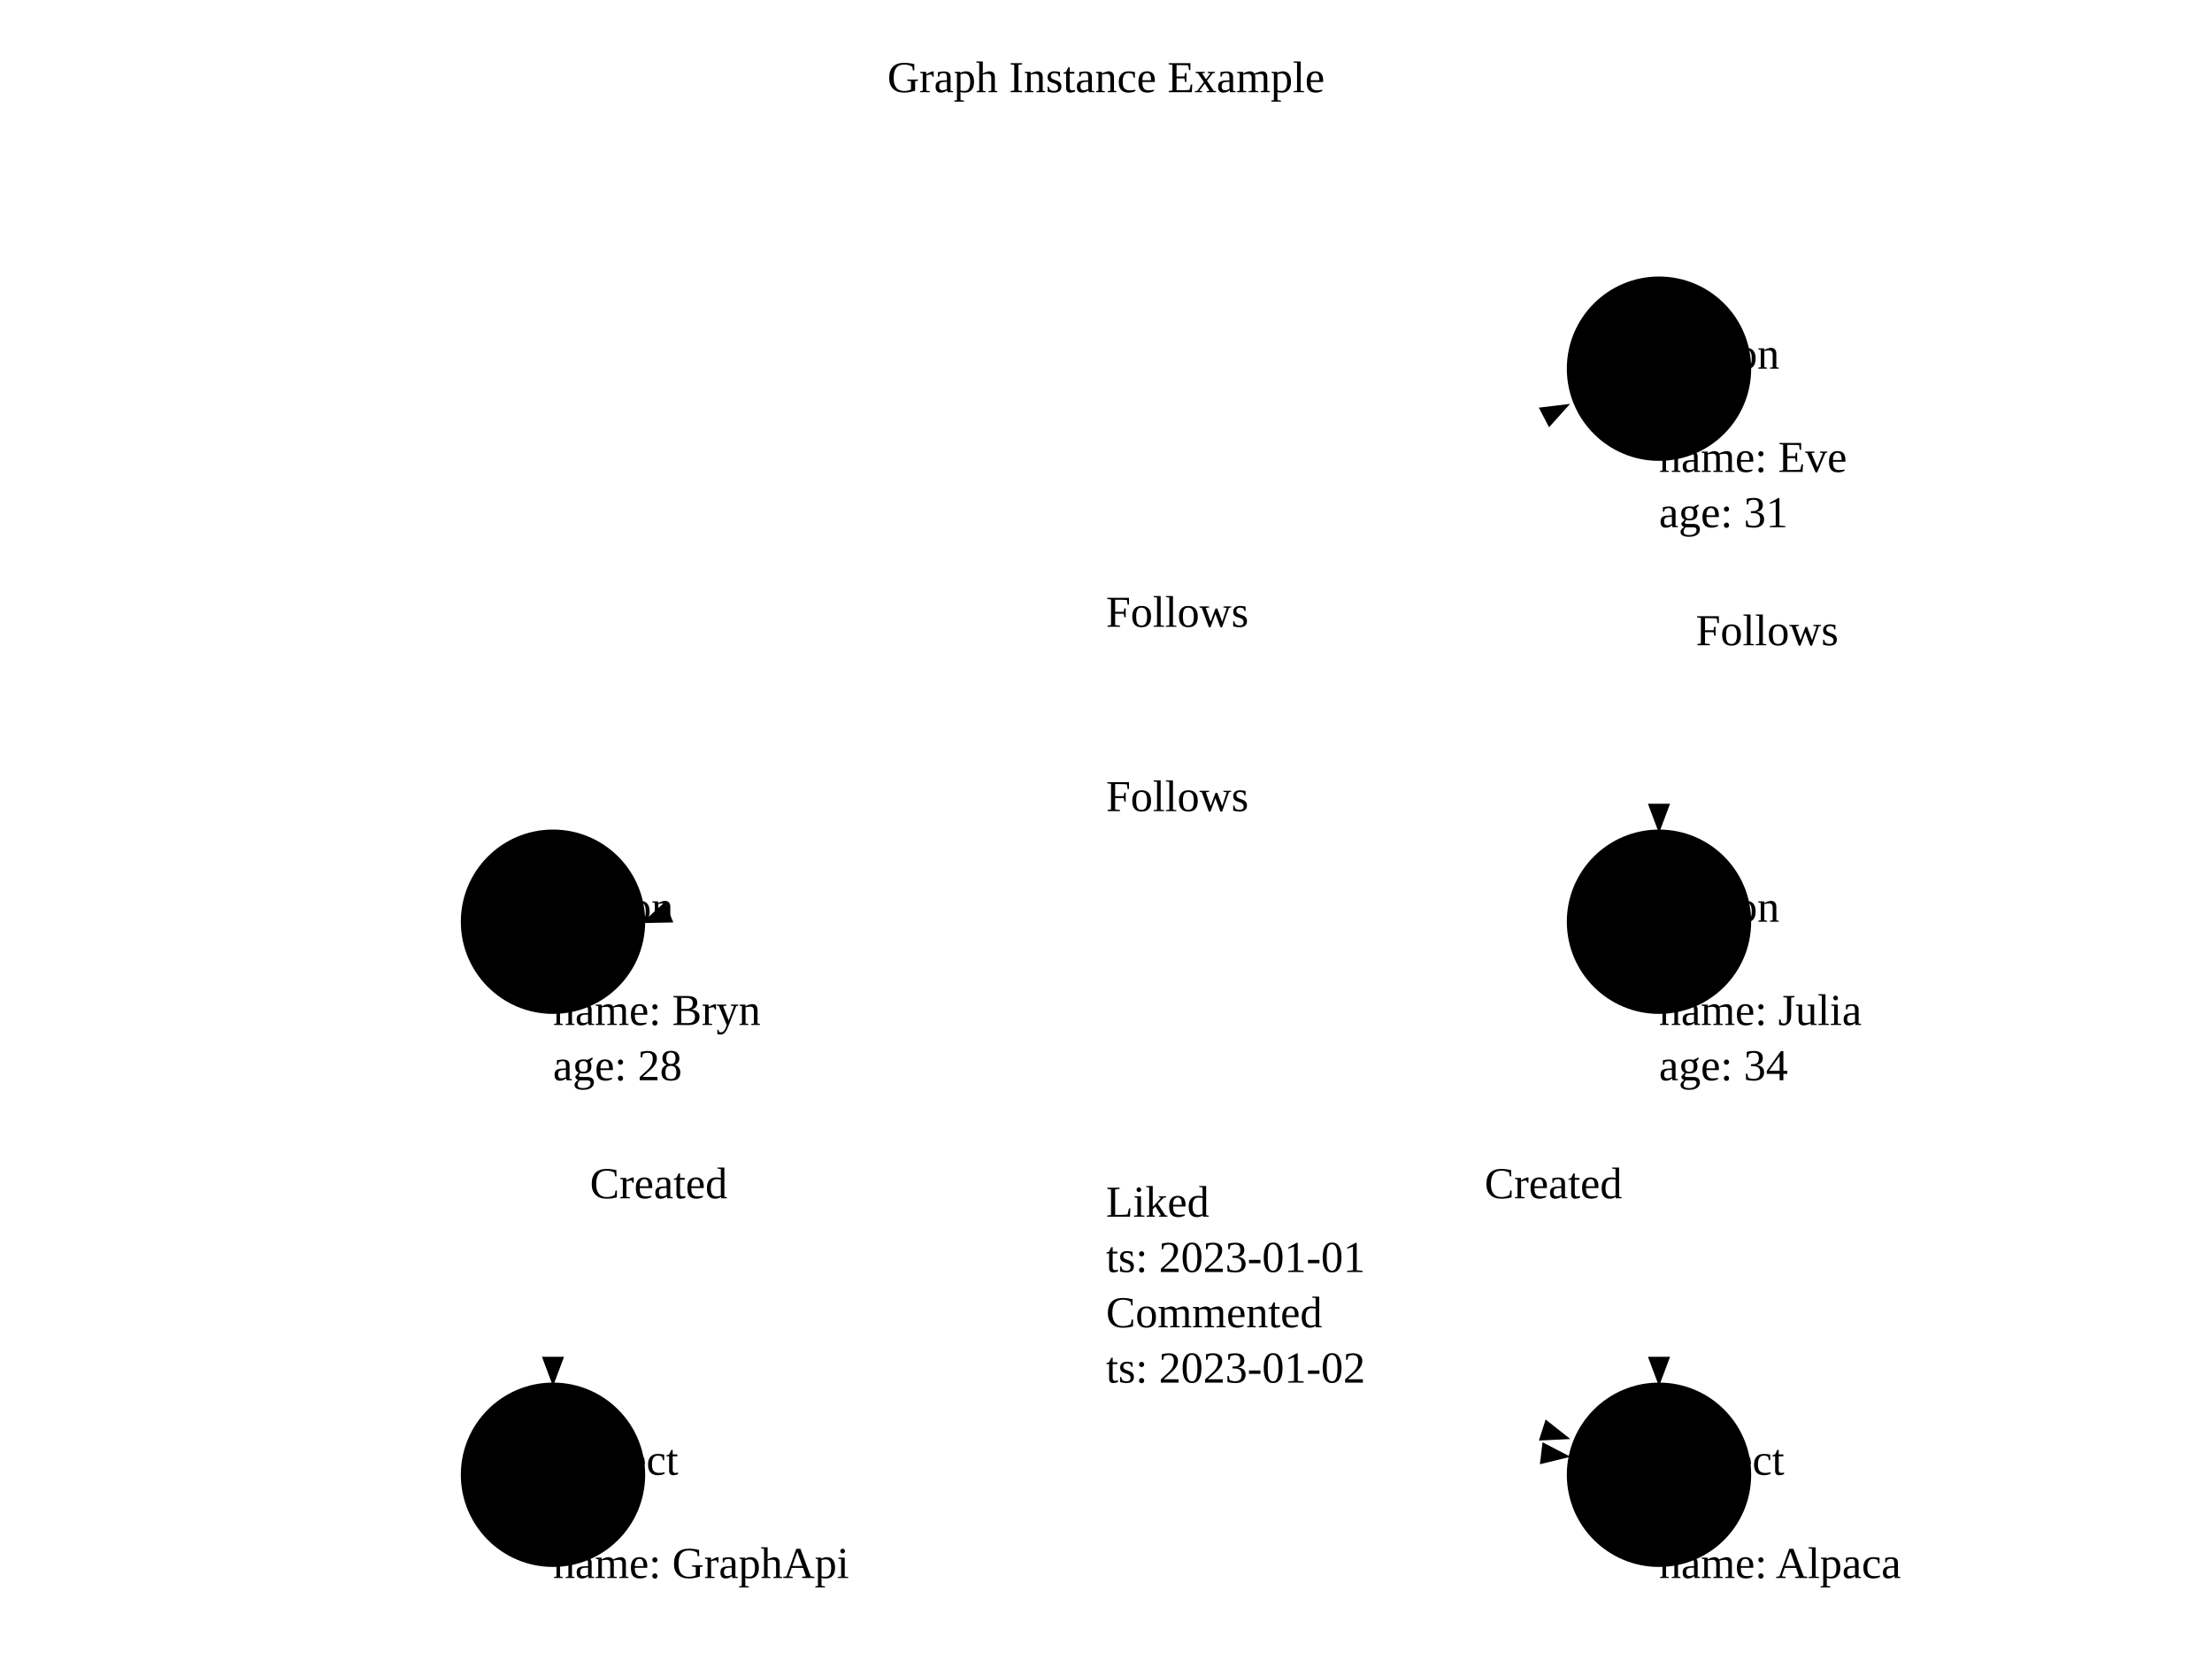
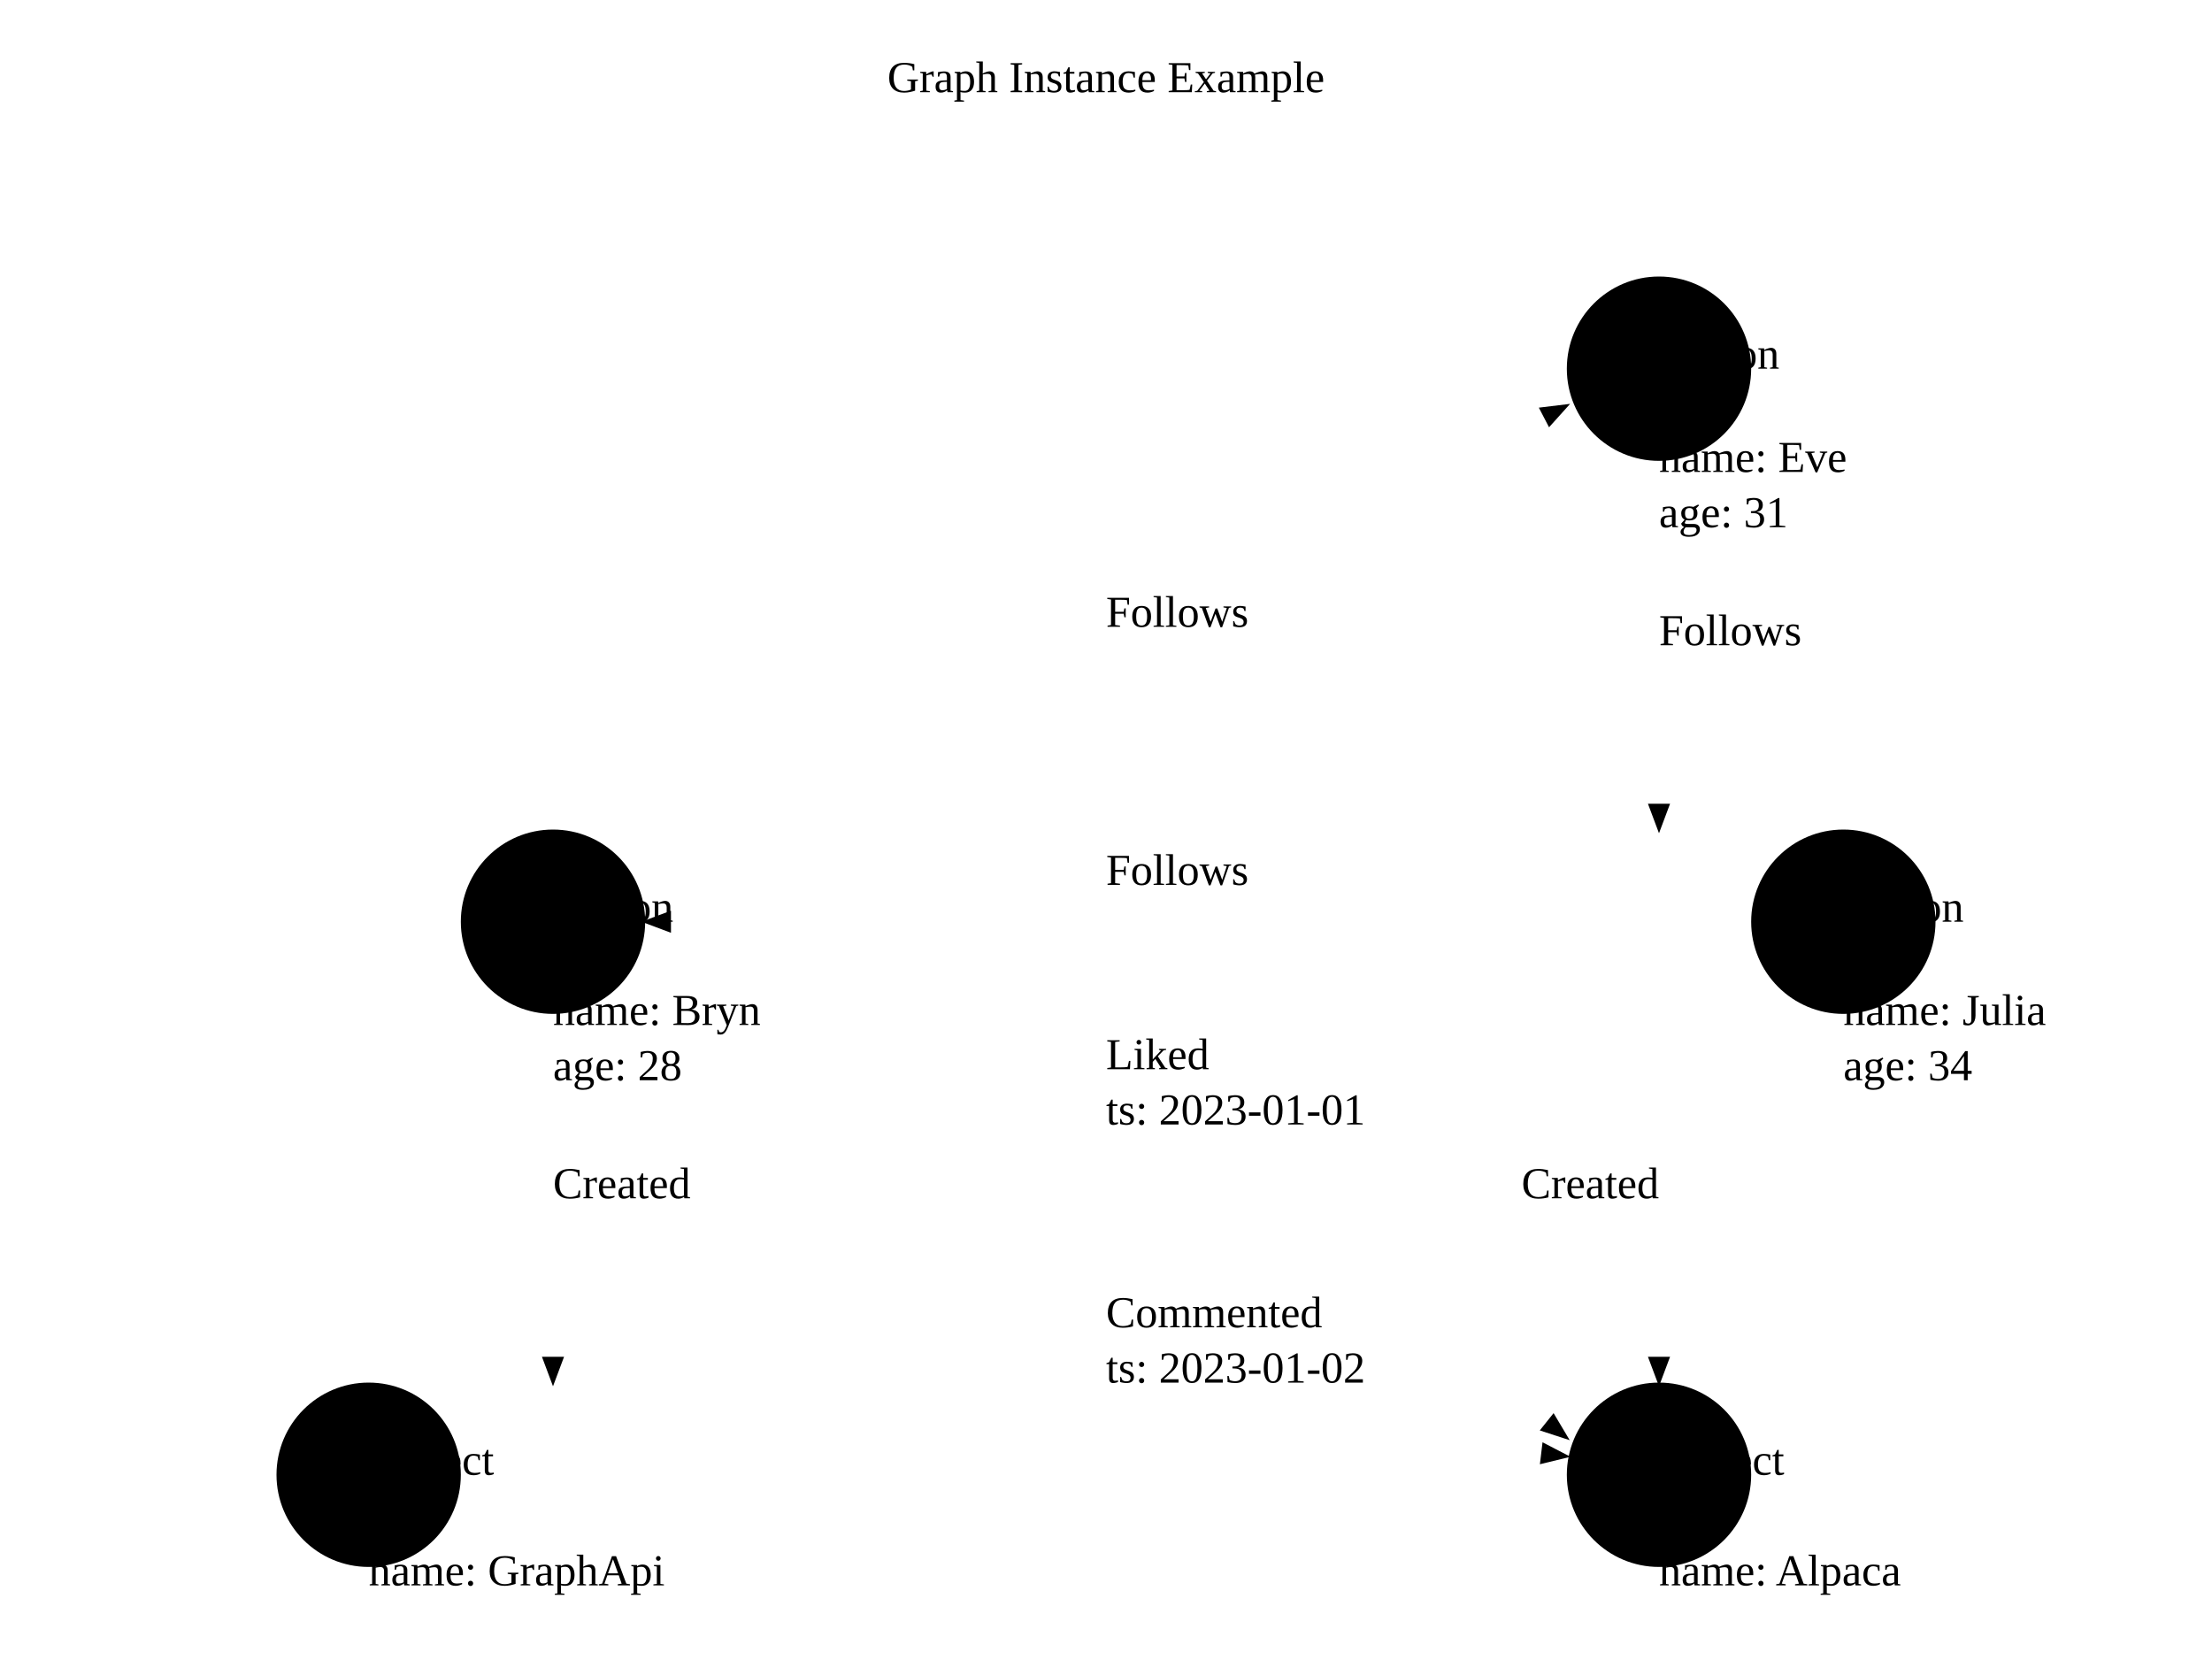
<svg xmlns="http://www.w3.org/2000/svg" viewBox="0 0 600 450">
  <defs>
    <marker id="arrowhead" class="marker-arrowhead marker-base" markerWidth="8" markerHeight="6" refX="7" refY="3" orient="auto" markerUnits="strokeWidth">
      <path d="M0,0 L8,3 L0,6 Z" />
    </marker>
  </defs>
  <text x="300" y="25" class="index-title" text-anchor="middle">Graph Instance Example</text>
+   <g class="edge directed" id="edge-julia-bryn-follows">
+     <path d="M 425 250 Q 300 250 175 250" fill="none" marker-end="url(#arrowhead)" />
+     <text class="edge-label" x="300" y="240">Follows</text>
+   </g>
+   <g class="edge directed" id="edge-eve-julia-follows">
+     <line x1="450" y1="125" x2="450" y2="225" marker-end="url(#arrowhead)" />
+     <text class="edge-label" x="450" y="175" text-anchor="start">Follows</text>
+   </g>
+   <g class="edge directed" id="edge-bryn-eve-follows">
+     <line x1="175" y1="240" x2="425" y2="110" marker-end="url(#arrowhead)" />
+     <text class="edge-label" x="300" y="170">Follows</text>
+   </g>
+   <g class="edge directed" id="edge-bryn-graphapi-created">
+     <line x1="150" y1="275" x2="150" y2="375" marker-end="url(#arrowhead)" />
+     <text class="edge-label" x="150" y="325" text-anchor="start">Created</text>
+   </g>
+   <g class="edge directed" id="edge-julia-alpaca-created">
+     <line x1="450" y1="275" x2="450" y2="375" marker-end="url(#arrowhead)" />
+     <text class="edge-label" x="450" y="325" text-anchor="end">Created</text>
+   </g>
+   <g class="edge directed" id="edge-bryn-alpaca-liked">
+     <path d="M 175 260 Q 300 290 425 390" fill="none" marker-end="url(#arrowhead)" />
+     <text class="edge-label" x="300" y="290">Liked</text>
+     <text class="property-text halo" x="300" y="305">ts: 2023-01-01</text>
+   </g>
+   <g class="edge directed" id="edge-bryn-alpaca-commented">
+     <path d="M 175 270 Q 300 380 425 395" fill="none" marker-end="url(#arrowhead)" />
+     <text class="edge-label" x="300" y="360">Commented</text>
+     <text class="property-text halo" x="300" y="375">ts: 2023-01-02</text>
+   </g>
  <g class="node" id="node-bryn" transform="translate(150, 250)">
    <circle r="25" />
    <text class="node-label">Person</text>
    <text class="property-text" y="28">name: Bryn</text>
    <text class="property-text" y="43">age: 28</text>
  </g>
-   <g class="node" id="node-julia" transform="translate(450, 250)">
+   <g class="node" id="node-julia" transform="translate(500, 250)">
    <circle r="25" />
    <text class="node-label">Person</text>
    <text class="property-text" y="28">name: Julia</text>
    <text class="property-text" y="43">age: 34</text>
  </g>
  <g class="node" id="node-eve" transform="translate(450, 100)">
    <circle r="25" />
    <text class="node-label">Person</text>
    <text class="property-text" y="28">name: Eve</text>
    <text class="property-text" y="43">age: 31</text>
  </g>
-   <g class="node" id="node-graphapi" transform="translate(150, 400)">
+   <g class="node" id="node-graphapi" transform="translate(100, 400)">
    <circle r="25" />
    <text class="node-label">Project</text>
-     <text class="property-text" y="28">name: GraphApi</text>
+     <text class="property-text" y="30">name: GraphApi</text>
  </g>
  <g class="node" id="node-alpaca" transform="translate(450, 400)">
    <circle r="25" />
    <text class="node-label">Project</text>
-     <text class="property-text" y="28">name: Alpaca</text>
-   </g>
-   <g class="edge directed" id="edge-julia-bryn-follows">
-     <path d="M 425 250 Q 300 200 175 250" fill="none" marker-end="url(#arrowhead)" />
-     <text class="edge-label" x="300" y="220">Follows</text>
-   </g>
-   <g class="edge directed" id="edge-eve-julia-follows">
-     <line x1="450" y1="125" x2="450" y2="225" marker-end="url(#arrowhead)" />
-     <text class="edge-label" x="460" y="175" text-anchor="start">Follows</text>
-   </g>
-   <g class="edge directed" id="edge-bryn-eve-follows">
-     <line x1="175" y1="240" x2="425" y2="110" marker-end="url(#arrowhead)" />
-     <text class="edge-label" x="300" y="170">Follows</text>
-   </g>
-   <g class="edge directed" id="edge-bryn-graphapi-created">
-     <line x1="150" y1="275" x2="150" y2="375" marker-end="url(#arrowhead)" />
-     <text class="edge-label" x="160" y="325" text-anchor="start">Created</text>
-   </g>
-   <g class="edge directed" id="edge-julia-alpaca-created">
-     <line x1="450" y1="275" x2="450" y2="375" marker-end="url(#arrowhead)" />
-     <text class="edge-label" x="440" y="325" text-anchor="end">Created</text>
-   </g>
-   <g class="edge directed" id="edge-bryn-alpaca-liked">
-     <path d="M 175 260 Q 300 350 425 390" fill="none" marker-end="url(#arrowhead)" />
-     <text class="edge-label" x="300" y="330">Liked</text>
-     <text class="property-text halo" x="300" y="345">ts: 2023-01-01</text>
-   </g>
-   <g class="edge directed" id="edge-bryn-alpaca-commented">
-     <path d="M 175 270 Q 300 380 425 395" fill="none" marker-end="url(#arrowhead)" />
-     <text class="edge-label" x="300" y="360">Commented</text>
-     <text class="property-text halo" x="300" y="375">ts: 2023-01-02</text>
+     <text class="property-text" y="30">name: Alpaca</text>
  </g>
</svg>
